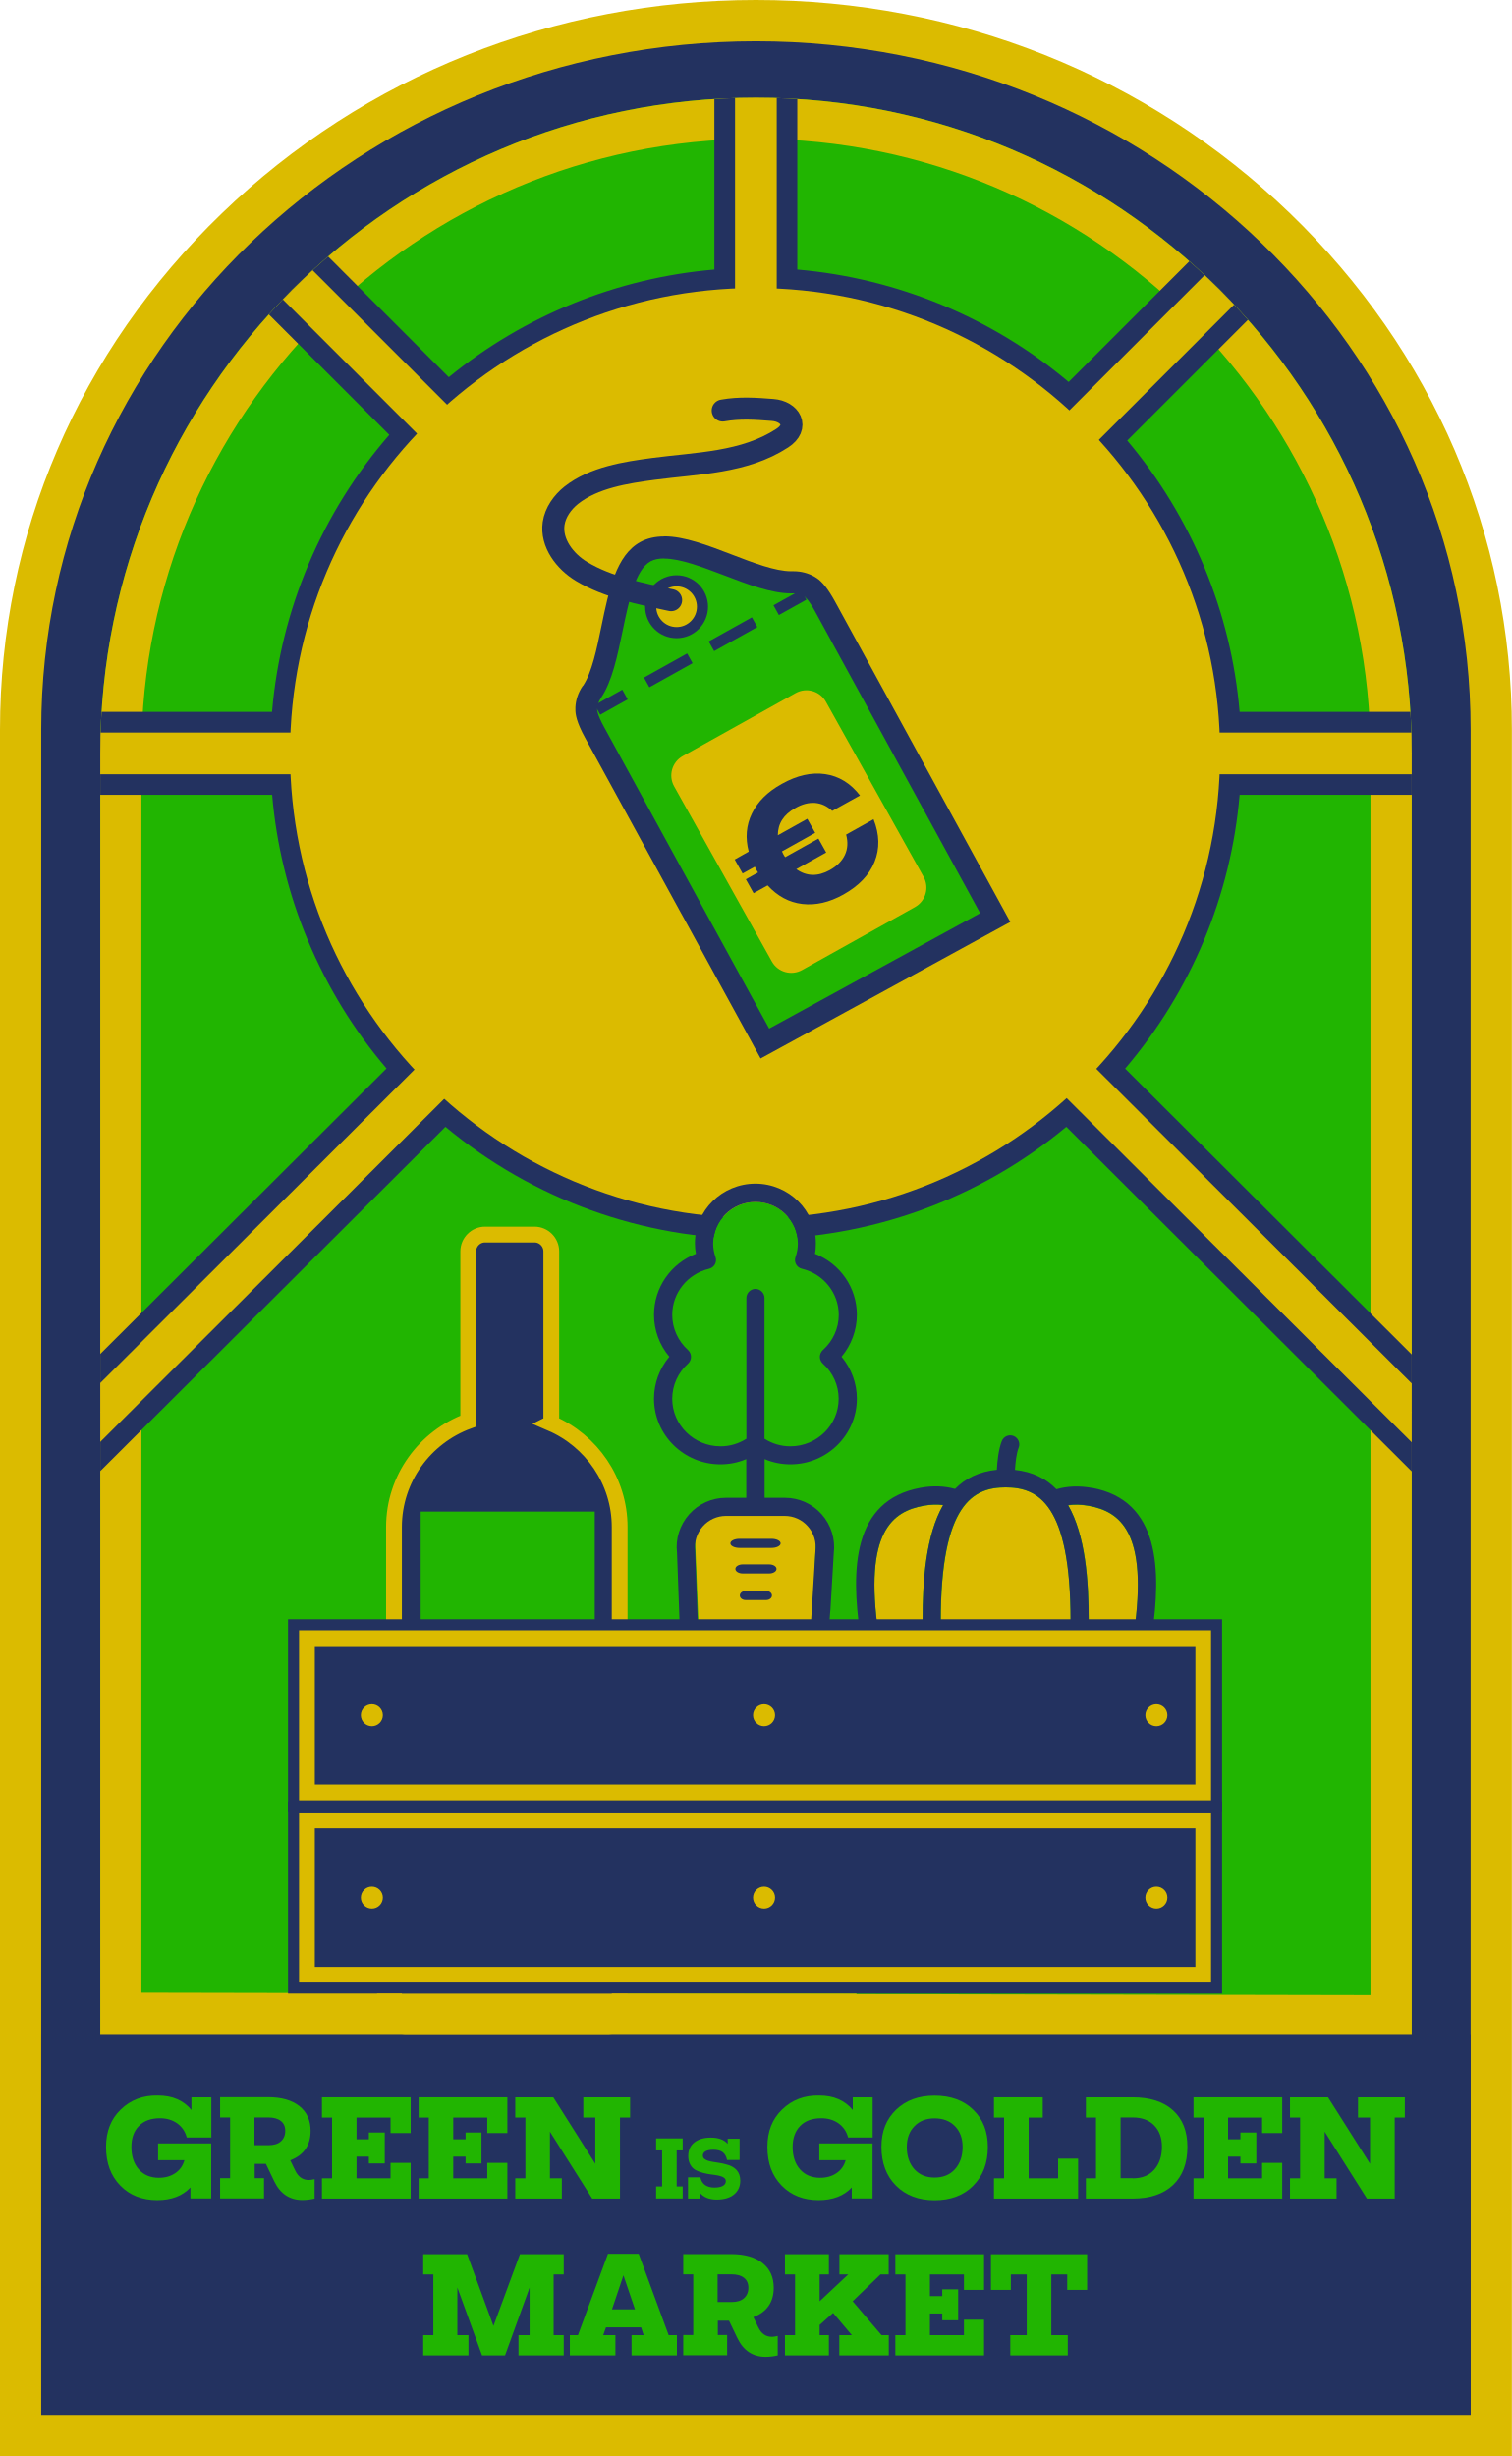
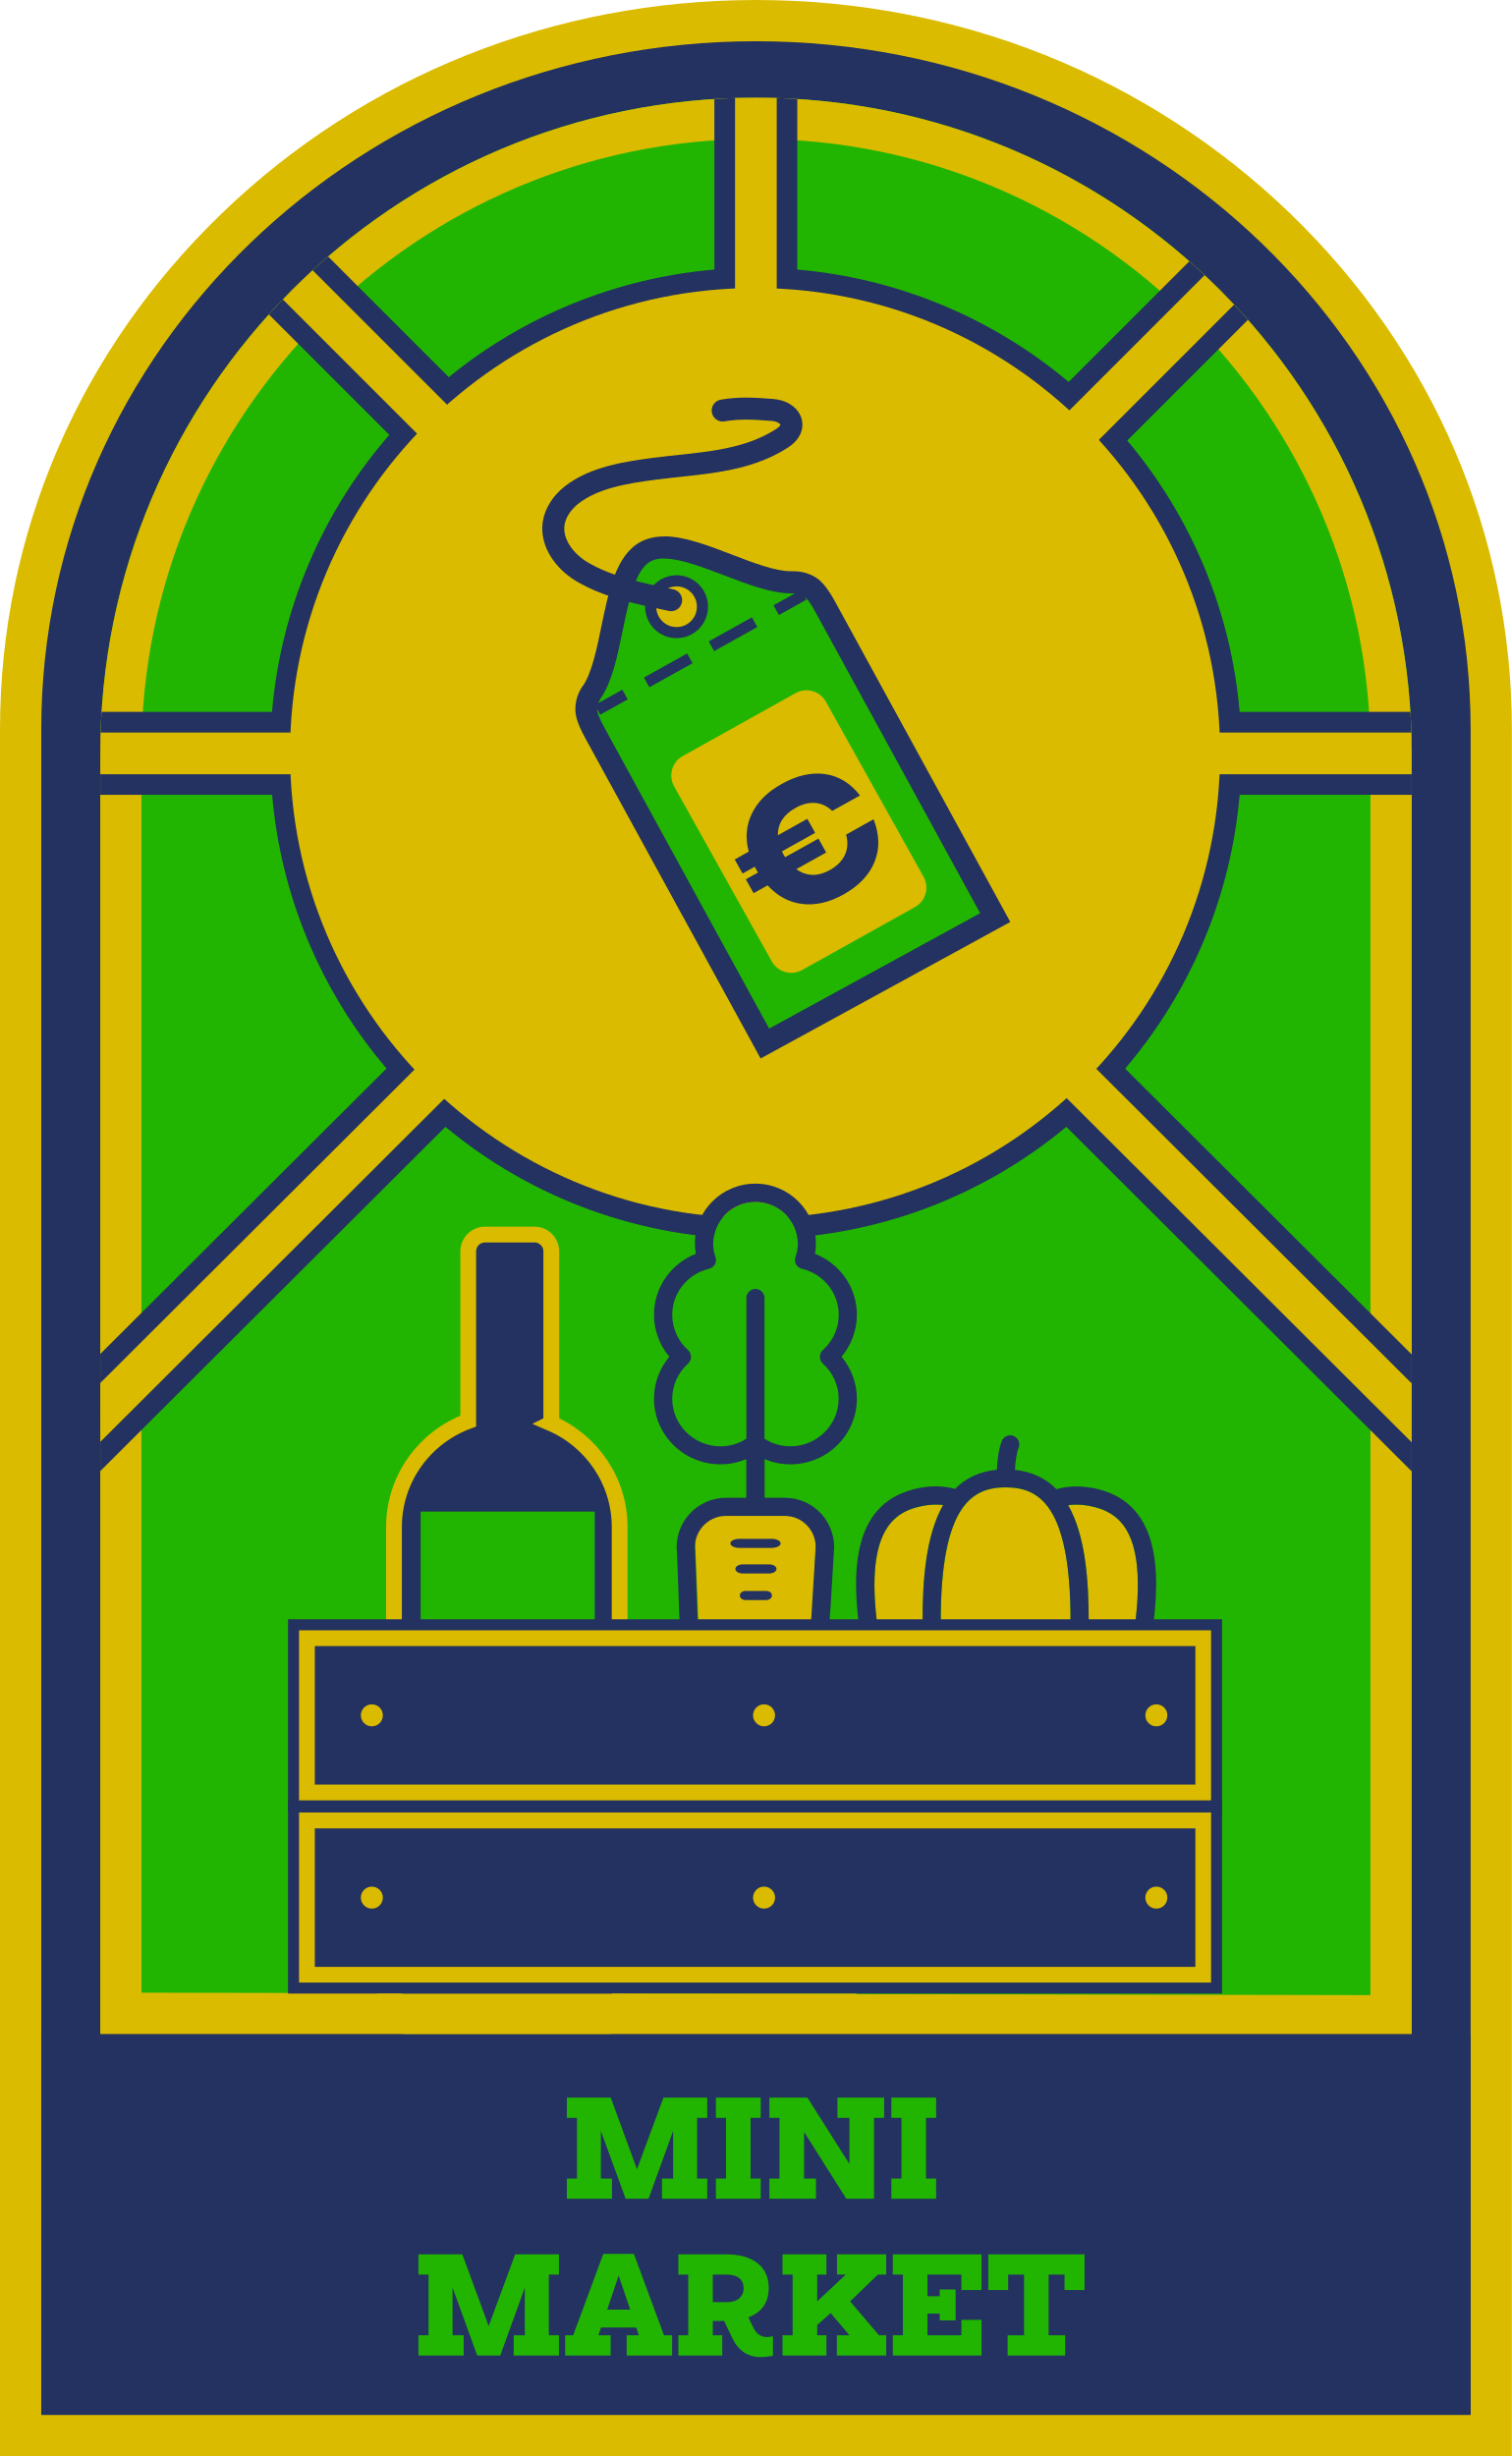
<svg xmlns="http://www.w3.org/2000/svg" id="Laag_1" data-name="Laag 1" viewBox="0 0 135.99 220.94">
  <defs>
    <style>
      .cls-1, .cls-2, .cls-3, .cls-4 {
        fill: none;
      }

      .cls-5, .cls-6, .cls-2, .cls-7, .cls-3 {
        stroke-miterlimit: 10;
      }

      .cls-5, .cls-2, .cls-7, .cls-3, .cls-4 {
        stroke: #233260;
      }

      .cls-5, .cls-7, .cls-8 {
        fill: #dbbb00;
      }

      .cls-5, .cls-4 {
        stroke-width: 1.98px;
      }

      .cls-6 {
        stroke: #dbbb00;
        stroke-width: 1.42px;
      }

      .cls-6, .cls-9 {
        fill: #233260;
      }

      .cls-2 {
        stroke-dasharray: 4.45 2.22;
      }

      .cls-2, .cls-3 {
        stroke-width: 1px;
      }

      .cls-10 {
        fill: #21b501;
      }

      .cls-11 {
        clip-path: url(#clippath);
      }

      .cls-4 {
        stroke-linecap: round;
        stroke-linejoin: round;
      }
    </style>
    <clipPath id="clippath">
      <path class="cls-1" d="M68,8.79c-32.58,0-58.98,26.41-58.98,58.98v144.38h117.97V67.77c0-32.58-26.41-58.98-58.98-58.98Z" />
    </clipPath>
  </defs>
  <path class="cls-8" d="M135.99,220.94H0V65.64C0,48.08,7.09,31.58,19.97,19.18,32.8,6.81,49.86,0,68,0s35.19,6.81,48.03,19.18c12.87,12.4,19.97,28.9,19.97,46.46v155.3ZM7.41,213.53h121.17V65.64c0-32.11-27.18-58.23-60.59-58.23S7.41,33.53,7.41,65.64v147.89Z" />
  <path class="cls-9" d="M68,3.71C32.49,3.71,3.71,31.43,3.71,65.64v151.6h128.58V65.64c0-34.2-28.78-61.93-64.29-61.93Z" />
  <g class="cls-11">
    <path class="cls-10" d="M68,8.79c-32.58,0-58.98,26.41-58.98,58.98v144.38h117.97V67.77c0-32.58-26.41-58.98-58.98-58.98Z" />
    <path class="cls-8" d="M130.69,186.9l-125.38-.25v-118.88c0-16.74,6.52-32.49,18.36-44.33,11.84-11.84,27.58-18.36,44.33-18.36s32.49,6.52,44.33,18.36c11.84,11.84,18.36,27.58,18.36,44.33v119.13ZM12.72,179.26l110.56.22v-111.7c0-30.48-24.8-55.28-55.28-55.28S12.72,37.29,12.72,67.77v111.48Z" />
    <path class="cls-9" d="M132.92,138.28l-37-36.91c-7.84,6.52-17.68,10.09-27.92,10.09s-20.09-3.57-27.93-10.09L6.08,135.27l-5.27-5.28,33.96-33.87c-5.91-6.93-9.52-15.56-10.29-24.62H5.9v-7.46h18.57c.78-9.21,4.48-17.94,10.55-24.92l-17.35-17.35,5.27-5.27,17.43,17.43c6.79-5.55,15.16-8.94,23.89-9.68V-1.01h7.46v25.26c8.97.77,17.52,4.31,24.41,10.11l17.86-17.86,5.27,5.27-17.86,17.86c5.8,6.89,9.35,15.44,10.11,24.41h19.88v7.46h-19.88c-.77,9.07-4.38,17.69-10.3,24.63l36.96,36.87-5.27,5.28ZM96.07,96.29l36.84,36.75.03-.03-36.84-36.75,1.21-1.31c6.43-6.93,10.2-15.95,10.61-25.38l.08-1.77h19.68v-.05h-19.68l-.08-1.77c-.41-9.33-4.12-18.27-10.43-25.18l-1.2-1.31,17.72-17.72-.03-.03-17.72,17.72-1.31-1.2c-6.9-6.31-15.84-10.02-25.18-10.43l-1.77-.08V2.7h-.05v25.06l-1.77.08c-9.1.4-17.87,3.95-24.7,10l-1.31,1.16-17.25-17.25-.03.03,17.25,17.25-1.24,1.31c-6.58,6.97-10.44,16.08-10.86,25.65l-.08,1.77H9.61v.05h18.37l.08,1.77c.42,9.43,4.18,18.44,10.61,25.37l1.21,1.31L6.05,130l.03.03,33.84-33.75,1.3,1.18c7.35,6.64,16.86,10.29,26.77,10.29s19.42-3.65,26.77-10.29l1.31-1.18Z" />
    <g>
      <rect class="cls-8" x="66.12" y=".84" width="3.75" height="66.93" />
      <g>
        <rect class="cls-8" x="43.4" y="10.65" width="3.75" height="66.93" transform="translate(-17.93 44.94) rotate(-45)" />
        <rect class="cls-8" x="58.2" y="42.23" width="66.93" height="3.75" transform="translate(-4.34 77.73) rotate(-45)" />
      </g>
      <g>
        <rect class="cls-8" x="99" y="53.93" width="3.75" height="94.23" transform="translate(-41.91 101.1) rotate(-45.07)" />
        <rect class="cls-8" x="-8.38" y="97.67" width="89.99" height="3.75" transform="translate(-59.61 54.92) rotate(-44.93)" />
      </g>
      <rect class="cls-8" x="7.76" y="65.9" width="121.79" height="3.75" />
    </g>
  </g>
  <rect class="cls-9" x="3.71" y="182.98" width="128.58" height="34.26" />
  <path class="cls-8" d="M109.75,67.74c0,23.1-18.73,41.83-41.83,41.83s-41.83-18.73-41.83-41.83,18.73-41.83,41.83-41.83,41.83,18.73,41.83,41.83Z" />
  <line class="cls-9" x1="120.08" y1="138.27" x2="120.08" y2="138.28" />
  <g>
    <g>
      <path class="cls-10" d="M53.51,65.89c-.52-.95-.77-1.65-.75-2.08v-.09c.03-.54.2-1.03.5-1.47.91-1.37,1.37-3.58,1.81-5.71.63-3.06,1.23-5.95,3-6.92.46-.25,1.02-.38,1.67-.38,1.62,0,3.73.8,5.76,1.58,2,.76,4.06,1.55,5.65,1.55,0,0,.15,0,.15,0,.58,0,1.05.12,1.46.36l.13.08c.22.14.67.55,1.32,1.74l15.31,27.98-20.72,11.34-15.31-27.98Z" />
      <path class="cls-9" d="M59.75,50.25c1.44,0,3.42.76,5.4,1.51,2.12.81,4.23,1.62,6,1.62.06,0,.12,0,.18,0,.02,0,.04,0,.06,0,.32,0,.63.08.88.23l.1.06s.35.22.97,1.37l14.83,27.11-18.98,10.38-2.69-4.91-2.4-4.38s0,0,0,0h0s-.98-1.79-.98-1.79l-.13-.24-8.64-15.79c-.65-1.18-.63-1.56-.63-1.56v-.12c.02-.31.13-.63.32-.92l.03-.05c1-1.49,1.47-3.76,1.94-6.03.57-2.74,1.14-5.49,2.51-6.24.33-.18.74-.26,1.2-.26M59.75,48.26s0,0,0,0c-.82,0-1.54.17-2.15.5-2.17,1.19-2.82,4.29-3.5,7.58-.42,2.05-.86,4.16-1.64,5.33l-.02.02-.02.02-.02.02c-.39.58-.61,1.23-.64,1.9v.04s0,.04,0,.04v.1c-.01.41.08,1.12.87,2.56l8.64,15.79.13.23.98,1.79,1.17,2.14,1.23,2.25,2.69,4.91.95,1.74,1.74-.95,18.98-10.38,1.74-.95-.95-1.74-14.83-27.11c-.59-1.07-1.12-1.75-1.64-2.09l-.13-.08-.03-.02-.03-.02c-.56-.32-1.21-.49-1.87-.49h-.13s-.11,0-.11,0c-1.41,0-3.38-.75-5.3-1.49-2.21-.85-4.31-1.65-6.11-1.65h0Z" />
    </g>
    <circle class="cls-7" cx="60.86" cy="54.58" r="2.33" />
    <g>
      <line class="cls-3" x1="53.75" y1="63.86" x2="56.22" y2="62.48" />
      <line class="cls-2" x1="58.17" y1="61.39" x2="68.85" y2="55.43" />
      <line class="cls-3" x1="69.82" y1="54.89" x2="72.3" y2="53.51" />
    </g>
    <rect class="cls-8" x="64.04" y="63.79" width="15.63" height="22.04" rx="2" ry="2" transform="translate(-27.34 44.49) rotate(-29.16)" />
    <path class="cls-9" d="M76.11,75.08l2.47-1.38c.54,1.37.57,2.64.09,3.83-.47,1.18-1.41,2.16-2.8,2.94-1.27.71-2.5.99-3.7.85-1.19-.14-2.23-.7-3.12-1.67l-1.26.7-.7-1.25,1.1-.61c-.04-.06-.1-.15-.17-.27-.06-.11-.1-.19-.12-.25l-1.1.61-.71-1.26,1.26-.71c-.32-1.22-.23-2.37.29-3.43.51-1.06,1.4-1.95,2.68-2.66,1.37-.77,2.68-1.06,3.91-.88s2.28.82,3.13,1.92l-2.5,1.39c-.45-.43-.96-.67-1.54-.72-.58-.04-1.17.11-1.79.47-1.04.58-1.56,1.39-1.56,2.44l2.65-1.48.71,1.26-2.99,1.67c.02.05.06.14.12.25.07.12.12.21.17.27l2.99-1.67.7,1.25-2.69,1.5c.93.66,1.94.68,3.02.08.64-.36,1.09-.81,1.35-1.36.26-.55.29-1.17.11-1.84Z" />
  </g>
  <path class="cls-4" d="M65.01,36.93c1.52-.27,2.95-.17,4.48-.05,1.61.12,2.43,1.53.87,2.54-3.42,2.23-7.67,2.24-11.58,2.76-2.47.33-5.37.77-7.39,2.37-.8.64-1.44,1.54-1.59,2.55-.25,1.75,1.01,3.41,2.53,4.32,2.37,1.42,5.37,2.01,8.04,2.57" />
  <path class="cls-6" d="M49.59,128.03v-15.46c0-.83-.68-1.51-1.51-1.51h-4.45c-.83,0-1.51.68-1.51,1.51v15.27c-3.89,1.43-6.68,5.16-6.68,9.53v43.89c0,.55.45,1,1,1h18.3c.55,0,1-.45,1-1v-43.89c0-4.17-2.55-7.77-6.17-9.33Z" />
  <rect class="cls-10" x="37.84" y="135.98" width="15.66" height="26.09" />
  <g>
    <path class="cls-10" d="M60.47,125.83c0,2.36,1.95,4.28,4.35,4.28.83,0,1.63-.24,2.32-.68v-12.66c0-.45.37-.82.82-.82s.82.37.82.82v12.66c.7.44,1.49.68,2.32.68,2.4,0,4.35-1.92,4.35-4.28,0-1.2-.52-2.35-1.42-3.16-.17-.15-.27-.38-.27-.61s.1-.45.27-.61c.91-.81,1.43-1.96,1.43-3.16,0-1.97-1.36-3.68-3.31-4.15-.22-.05-.42-.2-.53-.4-.11-.2-.13-.44-.05-.66.14-.4.21-.8.21-1.21,0-2.06-1.71-3.74-3.81-3.74s-3.81,1.68-3.81,3.74c0,.41.07.81.21,1.21.08.22.06.46-.05.66-.11.2-.3.35-.53.4-1.95.47-3.31,2.18-3.31,4.15,0,1.2.52,2.35,1.42,3.16.17.16.27.38.27.61s-.1.45-.27.61c-.91.81-1.42,1.96-1.42,3.16Z" />
    <path class="cls-8" d="M72.69,136.95c-.53-.6-1.29-.94-2.08-.94h-5.29c-.8,0-1.55.34-2.08.94-.54.61-.79,1.41-.69,2.22l.3,7.33h10.21l.31-7.27c.1-.86-.15-1.66-.68-2.27Z" />
    <path class="cls-9" d="M69.4,138.43h-2.88c-.45,0-.82.18-.82.41s.37.41.82.41h2.88c.45,0,.82-.18.82-.41s-.37-.41-.82-.41Z" />
    <path class="cls-9" d="M69.18,140.73h-2.36c-.37,0-.67.18-.67.41s.3.41.67.41h2.36c.37,0,.67-.18.67-.41s-.3-.41-.67-.41Z" />
    <path class="cls-9" d="M68.92,143.12h-1.85c-.29,0-.52.18-.52.41s.23.41.52.41h1.85c.29,0,.52-.18.52-.41s-.23-.41-.52-.41Z" />
    <path class="cls-9" d="M72.95,146.49h1.62c.12-1.64.12-1.65.13-1.66l.3-5.1c.16-1.27-.24-2.55-1.08-3.5-.84-.95-2.05-1.49-3.31-1.49h-1.83v-3.48c.73.31,1.51.47,2.32.47,3.3,0,5.98-2.65,5.98-5.91,0-1.38-.5-2.71-1.38-3.77.88-1.05,1.38-2.39,1.38-3.77,0-2.45-1.51-4.6-3.77-5.49.06-.31.08-.62.08-.94,0-2.96-2.44-5.37-5.44-5.37s-5.44,2.41-5.44,5.37c0,.31.03.63.09.94-2.25.88-3.77,3.03-3.77,5.49,0,1.38.49,2.71,1.38,3.77-.88,1.05-1.38,2.39-1.38,3.77,0,3.26,2.68,5.91,5.98,5.91.81,0,1.59-.16,2.32-.47v3.48h-1.83c-1.26,0-2.47.54-3.31,1.49-.85.96-1.24,2.23-1.09,3.45l.25,6.8h1.64l-.26-6.95c-.1-.81.15-1.61.69-2.22.53-.6,1.29-.94,2.08-.94h5.29c.8,0,1.56.34,2.08.94.54.61.79,1.41.68,2.27l-.43,6.9ZM67.96,115.95c-.45,0-.82.37-.82.82v12.66c-.7.44-1.49.68-2.32.68-2.4,0-4.35-1.92-4.35-4.28,0-1.2.52-2.35,1.42-3.16.17-.15.27-.38.27-.61s-.1-.45-.27-.61c-.9-.81-1.42-1.96-1.42-3.16,0-1.97,1.36-3.68,3.31-4.15.22-.05.42-.2.53-.4.11-.2.13-.44.05-.66-.14-.4-.21-.81-.21-1.21,0-2.06,1.71-3.74,3.81-3.74s3.81,1.68,3.81,3.74c0,.41-.07.82-.21,1.21-.08.22-.06.46.05.66.11.2.3.35.53.4,1.95.47,3.31,2.18,3.31,4.15,0,1.19-.52,2.35-1.43,3.16-.17.16-.27.38-.27.61s.1.45.27.61c.91.81,1.42,1.96,1.42,3.16,0,2.36-1.95,4.28-4.35,4.28-.83,0-1.63-.24-2.32-.68v-12.66c0-.45-.37-.82-.82-.82Z" />
  </g>
  <g>
    <path class="cls-8" d="M84.84,135.4c-.53-.07-1.11-.05-1.75.06h0c-2.77.51-5.4,2.29-4.08,11.46h4c0-.36-.02-.71-.02-1.08,0-3.71.3-7.73,1.85-10.44Z" />
    <path class="cls-8" d="M90.47,133.81c-2.89,0-5.84,1.43-5.84,12.03,0,.37.01.72.02,1.08h11.64c0-.36.02-.71.02-1.08,0-10.6-2.95-12.03-5.84-12.03Z" />
    <path class="cls-8" d="M97.93,135.47h0c-.68-.12-1.28-.13-1.84-.05,1.55,2.71,1.85,6.73,1.85,10.43,0,.37-.01.72-.02,1.08h4.09c1.32-9.17-1.31-10.95-4.08-11.46Z" />
    <path class="cls-9" d="M98.22,133.85c-1.17-.21-2.23-.16-3.19.12-.92-.95-2.14-1.57-3.73-1.74.04-.66.13-1.5.33-1.99.17-.42-.04-.89-.45-1.06-.42-.17-.9.04-1.06.45-.3.74-.41,1.85-.45,2.59-1.6.16-2.83.77-3.76,1.72-.94-.26-1.98-.31-3.11-.1-6.15,1.12-6.25,7.41-5.43,13.13.02.02.05.05.07.07h1.59s0,0,0,0c-1.36-9.29,1.28-11.09,4.06-11.59h0c.64-.12,1.22-.13,1.75-.06-1.55,2.71-1.85,6.73-1.85,10.44,0,.42.01.81.02,1.22h1.63c0-.4-.02-.8-.02-1.22,0-10.6,2.95-12.03,5.84-12.03h0c2.89,0,5.84,1.43,5.84,12.03,0,.42-.01.82-.02,1.22h1.63c0-.4.02-.8.02-1.22,0-3.7-.3-7.72-1.85-10.43.56-.08,1.16-.07,1.84.05h0c2.79.51,5.43,2.3,4.06,11.59h1.65c.83-5.74.75-12.08-5.42-13.2Z" />
  </g>
  <g>
    <path class="cls-5" d="M26.9,146.66v15.3h82.04v-15.3H26.9ZM107.53,160.54H28.32v-12.46h79.21v12.46Z" />
    <path class="cls-5" d="M26.9,178.35h82.04v-15.3H26.9v15.3ZM28.32,164.48h79.21v12.46H28.32v-12.46Z" />
  </g>
  <g>
    <rect class="cls-9" x="27.61" y="147.37" width="80.62" height="13.88" />
    <path class="cls-8" d="M108.94,161.96H26.9v-15.3h82.04v15.3ZM28.32,160.54h79.21v-12.46H28.32v12.46Z" />
  </g>
  <g>
    <rect class="cls-9" x="27.61" y="163.77" width="80.62" height="13.88" />
    <path class="cls-8" d="M108.94,178.35H26.9v-15.3h82.04v15.3ZM28.32,176.94h79.21v-12.46H28.32v12.46Z" />
  </g>
  <circle class="cls-8" cx="33.45" cy="154.31" r=".99" />
  <circle class="cls-8" cx="33.45" cy="170.71" r=".99" />
  <circle class="cls-8" cx="104.02" cy="154.31" r=".99" />
  <circle class="cls-8" cx="68.73" cy="154.31" r=".99" />
  <circle class="cls-8" cx="68.73" cy="170.71" r=".99" />
  <circle class="cls-8" cx="104.02" cy="170.71" r=".99" />
  <rect class="cls-8" x="33.92" y="179.35" width="43.12" height="2.86" />
  <g>
-     <path class="cls-10" d="M14.39,190.56c-.81,0-1.44.23-1.89.69-.46.46-.68,1.09-.68,1.9s.22,1.51.67,2.01c.45.5,1.05.75,1.8.75.58,0,1.07-.14,1.48-.42.41-.28.68-.66.82-1.16h-2.37v-1.51h4.78v4.95h-1.87v-.99c-.71.76-1.71,1.14-2.99,1.14-1.35,0-2.46-.43-3.31-1.3-.86-.87-1.29-2.03-1.29-3.48,0-1.39.43-2.51,1.33-3.37.89-.86,2-1.28,3.33-1.25,1.3,0,2.31.43,3.02,1.3v-1.14h1.79v3.61h-2.21c-.14-.54-.43-.96-.86-1.27-.44-.31-.95-.46-1.54-.46Z" />
-     <path class="cls-10" d="M27.77,196.11c.16,0,.33-.03.53-.08v1.75c-.38.09-.75.13-1.1.13-1.14,0-1.99-.56-2.53-1.68l-.75-1.57h-1.01v1.29h.84v1.82h-3.95v-1.82h.9v-5.46h-.9v-1.82h4.32c1.2,0,2.14.27,2.81.8.67.53,1.01,1.27,1.01,2.22,0,1.3-.61,2.18-1.83,2.65l.44.91c.27.57.68.86,1.23.86ZM22.89,190.5v2.48h1.25c.49,0,.86-.11,1.12-.34.26-.23.4-.54.4-.94s-.13-.68-.39-.89c-.26-.21-.64-.32-1.13-.32h-1.25Z" />
-     <path class="cls-10" d="M36.94,188.68v3.21h-1.81v-1.39h-3.06v1.95h1.11v-.61h1.43v2.78h-1.43v-.61h-1.11v1.95h3.06v-1.39h1.81v3.21h-7.98v-1.82h.91v-5.46h-.91v-1.82h7.98Z" />
-     <path class="cls-10" d="M45.64,188.68v3.21h-1.81v-1.39h-3.06v1.95h1.11v-.61h1.43v2.78h-1.43v-.61h-1.11v1.95h3.06v-1.39h1.81v3.21h-7.98v-1.82h.91v-5.46h-.91v-1.82h7.98Z" />
-     <path class="cls-10" d="M56.68,188.68v1.82h-.91v7.28h-2.5l-3.8-6.01v4.19h1.07v1.82h-4.19v-1.82h.91v-5.46h-.91v-1.82h3.42l3.78,5.97v-4.15h-1.08v-1.82h4.2Z" />
-     <path class="cls-10" d="M60.87,196.69h.54v1.08h-2.39v-1.08h.54v-3.24h-.54v-1.08h2.39v1.08h-.54v3.24Z" />
-     <path class="cls-10" d="M63.23,193.92c0,.11.04.21.12.28.08.07.19.13.34.18.15.04.3.08.45.1.15.03.34.06.56.09.22.04.41.07.56.12.88.2,1.33.69,1.33,1.48,0,.52-.19.93-.56,1.24-.37.3-.89.46-1.56.46s-1.19-.21-1.52-.62v.53h-1.06v-1.91h1.11c.13.61.56.92,1.28.92.31,0,.56-.05.74-.15.18-.1.27-.24.27-.43,0-.13-.06-.24-.19-.32-.12-.08-.28-.14-.48-.18-.2-.04-.42-.07-.66-.1-.24-.03-.48-.08-.72-.14s-.46-.15-.66-.25c-.2-.11-.36-.26-.48-.48-.12-.21-.19-.47-.19-.78,0-.53.18-.93.54-1.22.36-.29.86-.44,1.49-.44.68,0,1.19.18,1.52.56v-.46h1.07v1.91h-1.13c-.06-.31-.19-.55-.39-.7-.2-.15-.48-.22-.84-.22-.63,0-.95.19-.95.56Z" />
-     <path class="cls-10" d="M73.87,190.56c-.81,0-1.44.23-1.89.69-.45.46-.68,1.09-.68,1.9s.22,1.51.67,2.01c.45.5,1.05.75,1.8.75.58,0,1.07-.14,1.48-.42.41-.28.68-.66.82-1.16h-2.37v-1.51h4.79v4.95h-1.87v-.99c-.71.76-1.71,1.14-2.99,1.14-1.35,0-2.46-.43-3.31-1.3-.86-.87-1.29-2.03-1.29-3.48,0-1.39.43-2.51,1.33-3.37.89-.86,2-1.28,3.33-1.25,1.3,0,2.3.43,3.02,1.3v-1.14h1.79v3.61h-2.21c-.14-.54-.43-.96-.86-1.27-.44-.31-.95-.46-1.54-.46Z" />
-     <path class="cls-10" d="M87.55,196.62c-.88.88-2.04,1.31-3.48,1.31s-2.6-.44-3.47-1.31-1.31-2.04-1.31-3.48.44-2.49,1.31-3.34c.88-.85,2.03-1.27,3.47-1.27s2.61.42,3.48,1.27c.88.85,1.31,1.96,1.31,3.34,0,1.45-.44,2.61-1.32,3.48ZM84.07,195.89c.77,0,1.38-.25,1.83-.75.46-.51.69-1.18.69-2,0-.78-.23-1.4-.69-1.87-.46-.47-1.07-.7-1.83-.7s-1.37.24-1.82.71c-.45.46-.68,1.08-.68,1.86,0,.83.23,1.5.68,2,.46.5,1.06.75,1.81.75Z" />
-     <path class="cls-10" d="M95.19,194.19h1.79v3.59h-7.57v-1.82h.91v-5.46h-.91v-1.82h4.39v1.82h-1.27v5.46h2.65v-1.77Z" />
-     <path class="cls-10" d="M101.89,188.68c1.56,0,2.77.39,3.63,1.17.86.78,1.29,1.87,1.29,3.28,0,1.47-.43,2.62-1.29,3.43-.86.81-2.07,1.22-3.63,1.22h-4.21v-1.82h.91v-5.46h-.91v-1.82h4.21ZM101.89,195.96c.82,0,1.47-.25,1.93-.77s.7-1.2.7-2.07c0-.81-.23-1.44-.7-1.92s-1.11-.71-1.93-.71h-1.09v5.46h1.09Z" />
-     <path class="cls-10" d="M115.34,188.68v3.21h-1.81v-1.39h-3.06v1.95h1.11v-.61h1.43v2.78h-1.43v-.61h-1.11v1.95h3.06v-1.39h1.81v3.21h-7.98v-1.82h.91v-5.46h-.91v-1.82h7.98Z" />
-     <path class="cls-10" d="M126.37,188.68v1.82h-.91v7.28h-2.5l-3.8-6.01v4.19h1.07v1.82h-4.19v-1.82h.91v-5.46h-.91v-1.82h3.42l3.78,5.97v-4.15h-1.08v-1.82h4.2Z" />
-     <path class="cls-10" d="M50.71,204.61h-.91v5.46h.91v1.82h-4.07v-1.82h1v-4.28l-2.21,6.1h-2.07l-2.22-6.11v4.29h1v1.82h-4.07v-1.82h.91v-5.46h-.91v-1.82h3.95l2.37,6.45,2.38-6.45h3.94v1.82Z" />
-     <path class="cls-10" d="M60.16,210.07h.73v1.82h-4.08v-1.82h1.09l-.23-.7h-3.16l-.25.7h1.1v1.82h-4.1v-1.82h.73l2.7-7.32h2.76l2.7,7.32ZM55.05,207.75h2.07l-1.04-3.06-1.03,3.06Z" />
-     <path class="cls-10" d="M69.43,210.22c.16,0,.33-.03.53-.08v1.75c-.38.09-.75.13-1.1.13-1.14,0-1.99-.56-2.53-1.68l-.75-1.57h-1.01v1.29h.84v1.82h-3.95v-1.82h.9v-5.46h-.9v-1.82h4.32c1.2,0,2.14.27,2.81.8.67.53,1.01,1.27,1.01,2.22,0,1.3-.61,2.18-1.83,2.65l.44.91c.27.57.68.86,1.23.86ZM64.55,204.61v2.48h1.25c.49,0,.86-.11,1.12-.34.26-.23.4-.54.4-.94s-.13-.68-.39-.89c-.26-.21-.64-.32-1.13-.32h-1.25Z" />
-     <path class="cls-10" d="M79.2,204.61l-2.5,2.41,2.6,3.05h.65v1.82h-4.45v-1.82h1.13l-1.69-2-1.21,1.08v.92h.83v1.82h-3.95v-1.82h.91v-5.46h-.91v-1.82h3.95v1.82h-.83v2.41l2.57-2.41h-.79v-1.82h4.43v1.82h-.75Z" />
-     <path class="cls-10" d="M88.52,202.79v3.21h-1.81v-1.39h-3.06v1.95h1.11v-.61h1.43v2.78h-1.43v-.61h-1.11v1.95h3.06v-1.39h1.81v3.21h-7.98v-1.82h.91v-5.46h-.91v-1.82h7.98Z" />
-     <path class="cls-10" d="M97.79,202.79v3.21h-1.79v-1.39h-1.43v5.46h1.48v1.82h-5.17v-1.82h1.48v-5.46h-1.43v1.39h-1.79v-3.21h8.66Z" />
+     <path class="cls-10" d="M63.62 190.52H62.71V195.98H63.62V197.8H59.55V195.98H60.55V191.7L58.34 197.8H56.28L54.05 191.69V195.98H55.05V197.8H50.99V195.98H51.9V190.52H50.99V188.7H54.94L57.3 195.15L59.68 188.7H63.62Z" />
+     <path class="cls-10" d="M67.52 195.98H68.43V197.8H64.4V195.98H65.31V190.52H64.4V188.7H68.43V190.52H67.52Z" />
+     <path class="cls-10" d="M79.53 188.7V190.52H78.62V197.8H76.13L72.33 191.79V195.98H73.4V197.8H69.21V195.98H70.12V190.52H69.21V188.7H72.63L76.41 194.67V190.52H75.33V188.7Z" />
+     <path class="cls-10" d="M83.3 195.98H84.21V197.8H80.18V195.98H81.09V190.52H80.18V188.7H84.21V190.52H83.3Z" />
+     <path class="cls-10" d="M50.28 204.62H49.37V210.08H50.28V211.9H46.21V210.08H47.21V205.8L45 211.9H42.93L40.71 205.79V210.08H41.71V211.9H37.64V210.08H38.55V204.62H37.64V202.8H41.59L43.96 209.25L46.34 202.8H50.28Z" />
+     <path class="cls-10" d="M59.73 210.08H60.46V211.9H56.37V210.08H57.47L57.23 209.38H54.07L53.83 210.08H54.93V211.9H50.84V210.08H51.56L54.27 202.76H57.02ZM54.62 207.77H56.69L55.65 204.71Z" />
+     <path class="cls-10" d="M69 210.24Q69.23 210.24 69.53 210.16V211.91Q68.96 212.04 68.43 212.04Q66.71 212.04 65.89 210.37L65.14 208.79H64.12V210.08H64.97V211.9H61.02V210.08H61.91V204.62H61.02V202.8H65.33Q67.14 202.8 68.15 203.6Q69.15 204.4 69.15 205.82Q69.15 207.77 67.32 208.47L67.76 209.38Q68.17 210.24 69 210.24ZM64.12 204.62V207.1H65.37Q66.1 207.1 66.49 206.76Q66.89 206.43 66.89 205.83Q66.89 205.26 66.5 204.94Q66.11 204.62 65.37 204.62Z" />
+     <path class="cls-10" d="M78.97 204.62 76.47 207.03 79.07 210.08H79.72V211.9H75.28V210.08H76.41L74.72 208.08L73.51 209.16V210.08H74.34V211.9H70.39V210.08H71.3V204.62H70.39V202.8H74.34V204.62H73.51V207.03L76.08 204.62H75.29V202.8H79.72V204.62Z" />
+     <path class="cls-10" d="M88.29 202.8V206.01H86.48V204.62H83.43V206.57H84.53V205.96H85.96V208.74H84.53V208.13H83.43V210.08H86.48V208.69H88.29V211.9H80.31V210.08H81.22V204.62H80.31V202.8Z" />
+     <path class="cls-10" d="M97.56 202.8V206.01H95.76V204.62H94.33V210.08H95.82V211.9H90.64V210.08H92.12V204.62H90.69V206.01H88.9V202.8Z" />
  </g>
</svg>
